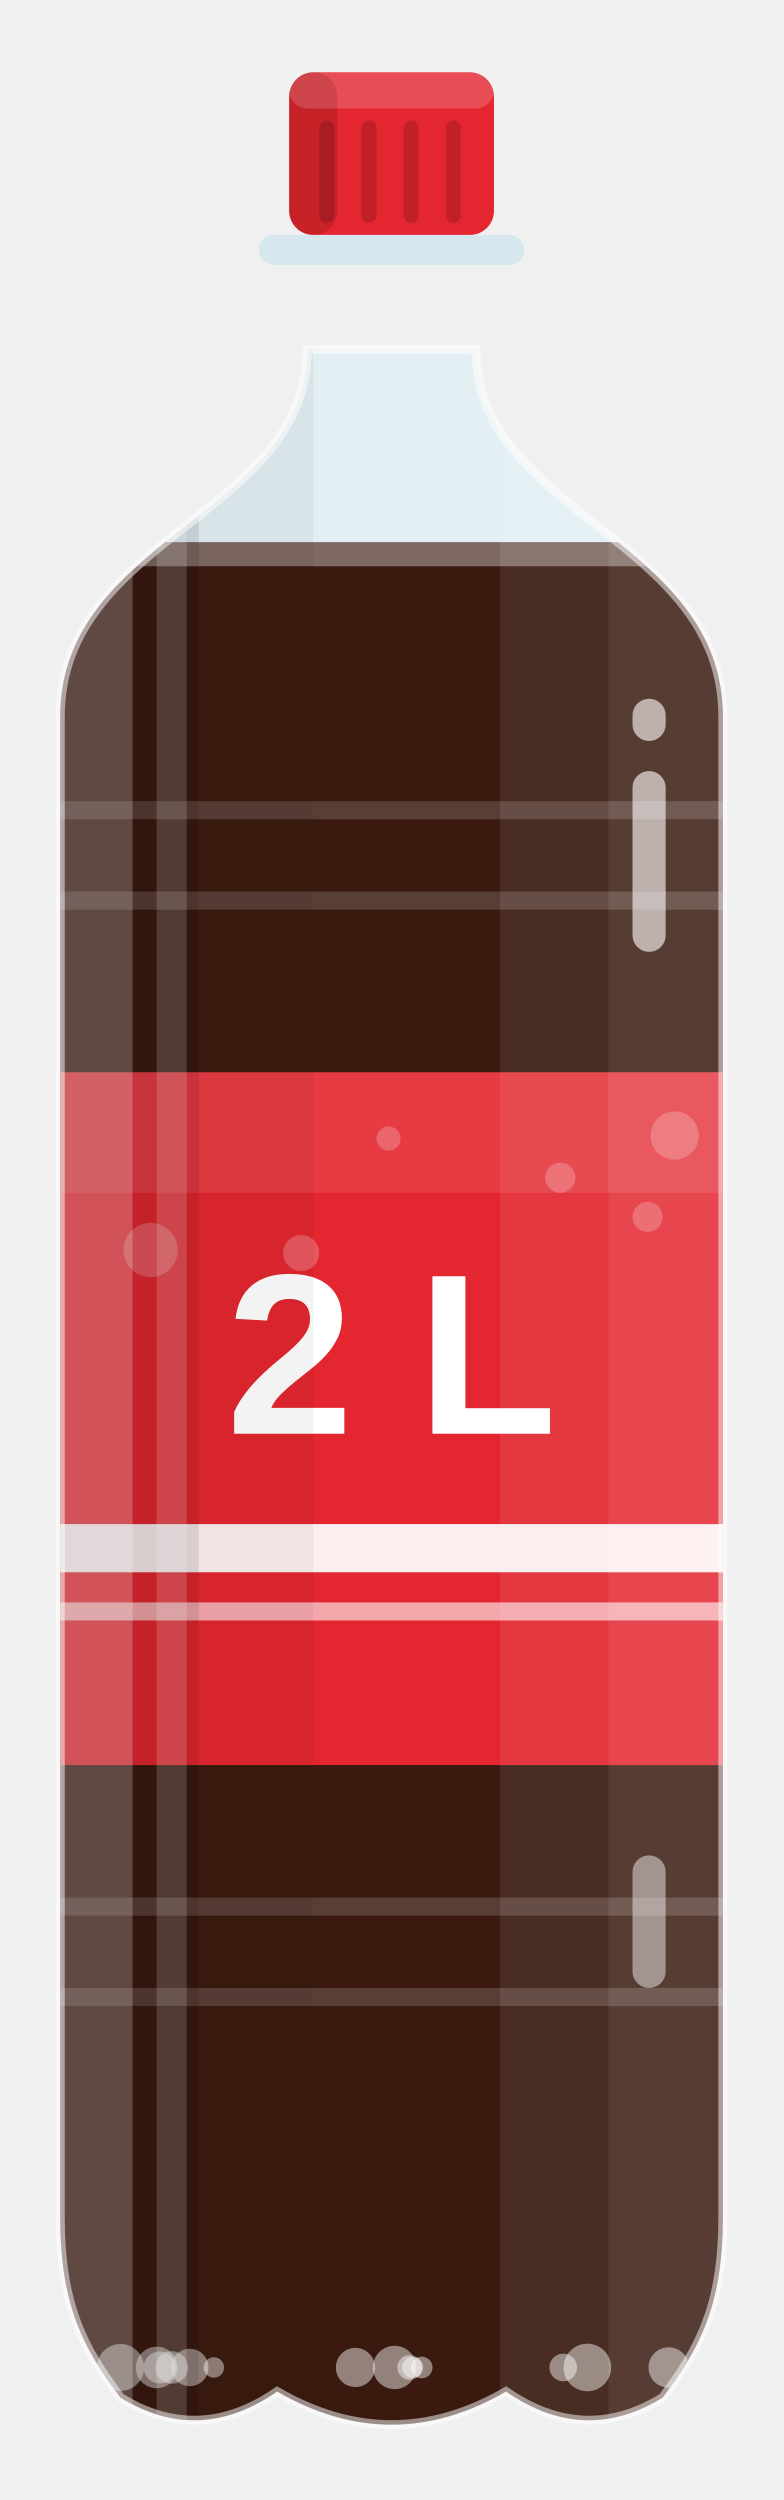
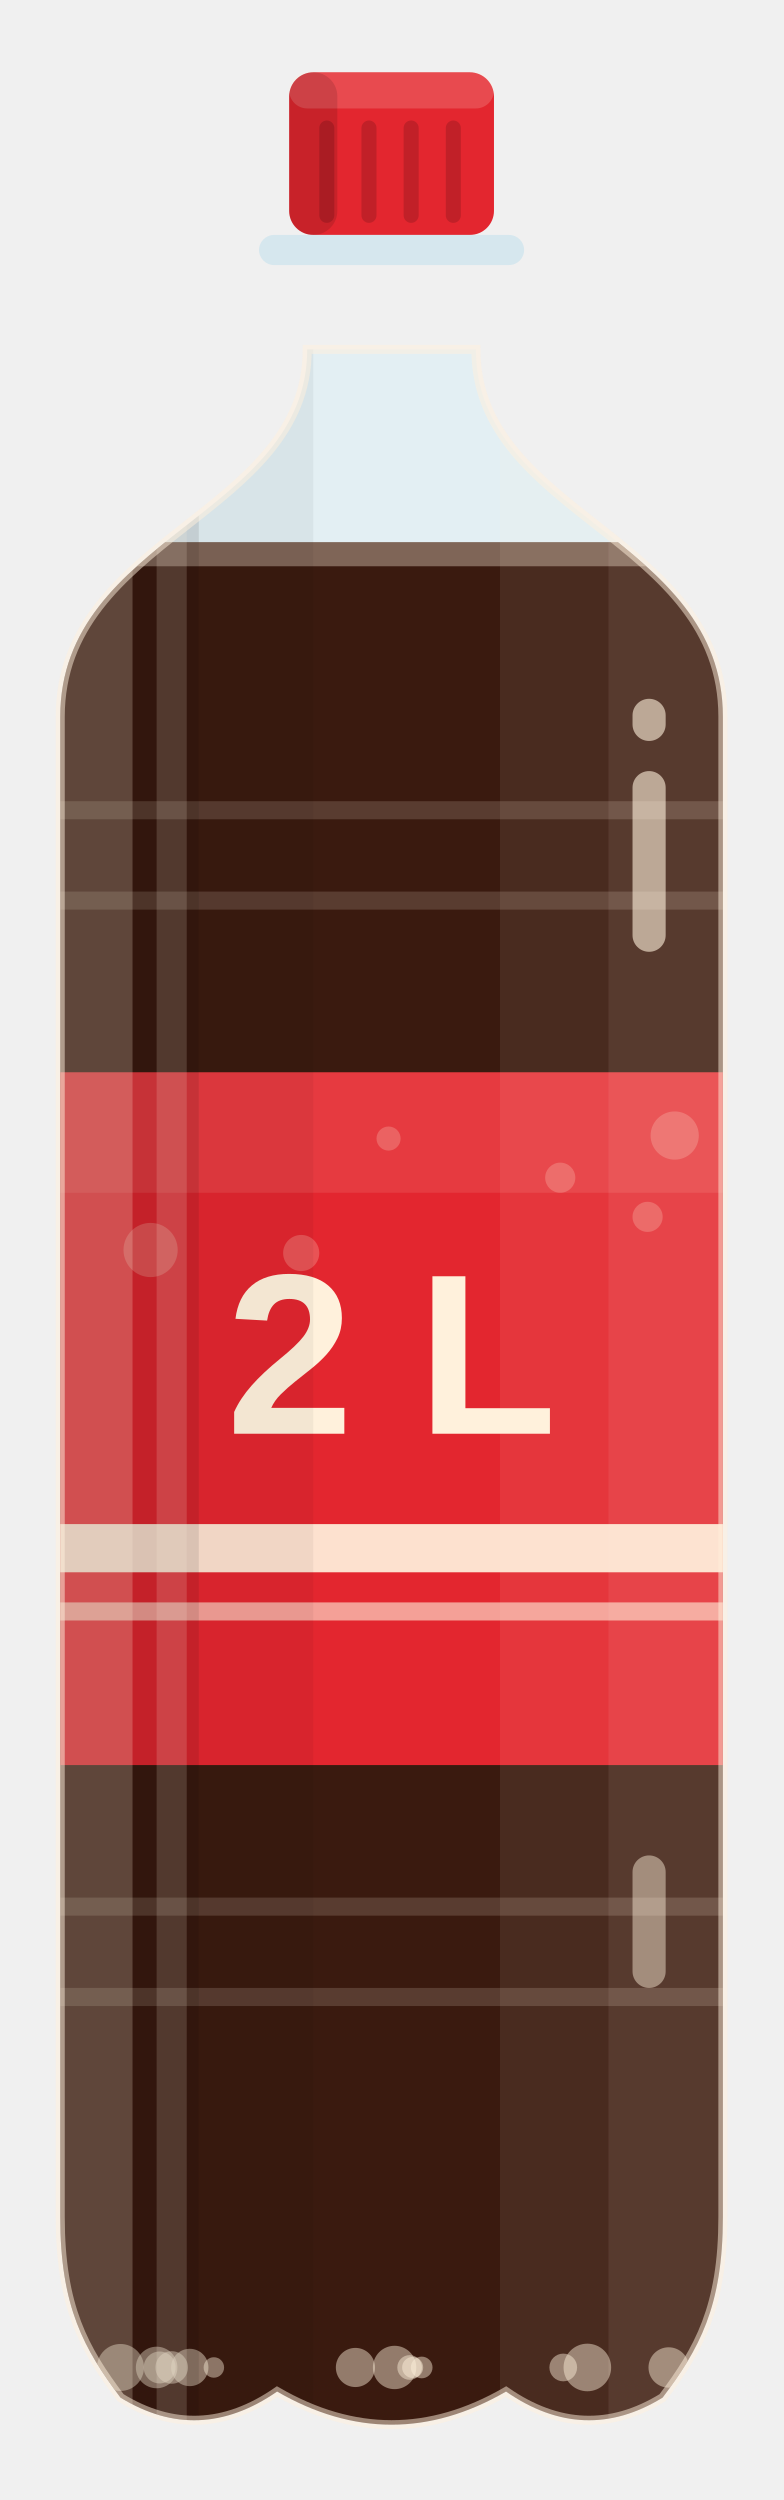
<svg xmlns="http://www.w3.org/2000/svg" width="260" height="830" viewBox="170 34 260 830" role="img" aria-label="Botella roja genérica de 2 L animada">
  <style>


@keyframes btFloat{0%,100%{transform:translateY(0) rotate(-1.5deg)}50%{transform:translateY(-16px) rotate(1.5deg)}}
@keyframes btSweep{0%,55%{transform:translateX(-140px)}100%{transform:translateX(320px)}}
@keyframes btRise{0%{transform:translateY(0);opacity:0}10%{opacity:.6}85%{opacity:.5}100%{transform:translateY(-590px);opacity:0}}
.bt-float{transform-box:fill-box;transform-origin:50% 100%;animation:btFloat 3.2s ease-in-out infinite}
.bt-sweep{animation:btSweep 3.8s ease-in-out infinite}
.bt-rise{animation-name:btRise;animation-timing-function:linear;animation-iteration-count:infinite}
</style>
  <defs>
    <clipPath id="botellarojaClip">
      <path d="M272,150 C272,205 190,212 190,272 L190,770 C190,800 198,814 210,830 Q236,846 262,828 Q300,850 338,828 Q364,846 390,830 C402,814 410,800 410,770 L410,272 C410,212 328,205 328,150 Z" />
    </clipPath>
  </defs>
  <g class="bt-float">
    <rect x="266" y="58" width="68" height="54" rx="8" fill="#E3262F" />
-     <rect x="266" y="58" width="68" height="12" rx="6" fill="#FFFFFF" opacity=".18" />
+     <rect x="266" y="58" width="68" height="12" rx="6" fill="#FFF1DC" opacity=".18" />
    <rect x="276" y="74" width="5" height="34" rx="2.5" fill="#000000" opacity=".15" />
    <rect x="290" y="74" width="5" height="34" rx="2.5" fill="#000000" opacity=".15" />
    <rect x="304" y="74" width="5" height="34" rx="2.5" fill="#000000" opacity=".15" />
    <rect x="318" y="74" width="5" height="34" rx="2.5" fill="#000000" opacity=".15" />
    <rect x="266" y="58" width="16" height="54" rx="8" fill="#000000" opacity=".12" />
    <rect x="256" y="112" width="88" height="10" rx="5" fill="#D6E7EE" />
    <g clip-path="url(#botellarojaClip)">
      <rect x="180" y="140" width="240" height="900" fill="#D9EEF5" opacity=".55" />
      <rect x="180" y="214" width="240" height="900" fill="#3A1A0F" />
-       <rect x="180" y="214" width="240" height="8" fill="#FFFFFF" opacity=".35" />
-       <circle class="bt-rise" cx="357" cy="820" r="4.6" fill="#FFFFFF" opacity=".45" style="animation-duration: 3.0s; animation-delay: -3.7s" />
-       <circle class="bt-rise" cx="227" cy="820" r="5.4" fill="#FFFFFF" opacity=".45" style="animation-duration: 3.6s; animation-delay: -2.8s" />
-       <circle class="bt-rise" cx="233" cy="820" r="6.2" fill="#FFFFFF" opacity=".45" style="animation-duration: 3.5s; animation-delay: -3.8s" />
-       <circle class="bt-rise" cx="210" cy="820" r="7.8" fill="#FFFFFF" opacity=".45" style="animation-duration: 2.8s; animation-delay: -3.7s" />
-       <circle class="bt-rise" cx="301" cy="820" r="7.2" fill="#FFFFFF" opacity=".45" style="animation-duration: 2.9s; animation-delay: -1.4s" />
-       <circle class="bt-rise" cx="222" cy="820" r="6.9" fill="#FFFFFF" opacity=".45" style="animation-duration: 3.6s; animation-delay: -0.9s" />
-       <circle class="bt-rise" cx="241" cy="820" r="3.4" fill="#FFFFFF" opacity=".45" style="animation-duration: 2.9s; animation-delay: -2.5s" />
-       <circle class="bt-rise" cx="288" cy="820" r="6.5" fill="#FFFFFF" opacity=".45" style="animation-duration: 2.7s; animation-delay: -3.8s" />
-       <circle class="bt-rise" cx="392" cy="820" r="6.7" fill="#FFFFFF" opacity=".45" style="animation-duration: 4.0s; animation-delay: -3.8s" />
-       <circle class="bt-rise" cx="223" cy="820" r="5.3" fill="#FFFFFF" opacity=".45" style="animation-duration: 2.7s; animation-delay: -3.5s" />
-       <circle class="bt-rise" cx="307" cy="820" r="3.5" fill="#FFFFFF" opacity=".45" style="animation-duration: 3.4s; animation-delay: -3.5s" />
-       <circle class="bt-rise" cx="310" cy="820" r="3.6" fill="#FFFFFF" opacity=".45" style="animation-duration: 4.4s; animation-delay: -0.3s" />
-       <circle class="bt-rise" cx="365" cy="820" r="7.9" fill="#FFFFFF" opacity=".45" style="animation-duration: 4.0s; animation-delay: -4.3s" />
-       <circle class="bt-rise" cx="306" cy="820" r="4.1" fill="#FFFFFF" opacity=".45" style="animation-duration: 3.4s; animation-delay: -3.3s" />
-       <rect x="180" y="300" width="240" height="6" fill="#FFFFFF" opacity=".16" />
-       <rect x="180" y="330" width="240" height="6" fill="#FFFFFF" opacity=".16" />
-       <rect x="180" y="664" width="240" height="6" fill="#FFFFFF" opacity=".16" />
-       <rect x="180" y="694" width="240" height="6" fill="#FFFFFF" opacity=".16" />
+       <rect x="180" y="214" width="240" height="8" fill="#FFF1DC" opacity=".35" />
+       <circle class="bt-rise" cx="357" cy="820" r="4.6" fill="#FFF1DC" opacity=".45" style="animation-duration: 3.0s; animation-delay: -3.7s" />
+       <circle class="bt-rise" cx="227" cy="820" r="5.4" fill="#FFF1DC" opacity=".45" style="animation-duration: 3.6s; animation-delay: -2.8s" />
+       <circle class="bt-rise" cx="233" cy="820" r="6.2" fill="#FFF1DC" opacity=".45" style="animation-duration: 3.5s; animation-delay: -3.8s" />
+       <circle class="bt-rise" cx="210" cy="820" r="7.8" fill="#FFF1DC" opacity=".45" style="animation-duration: 2.8s; animation-delay: -3.7s" />
+       <circle class="bt-rise" cx="301" cy="820" r="7.2" fill="#FFF1DC" opacity=".45" style="animation-duration: 2.9s; animation-delay: -1.4s" />
+       <circle class="bt-rise" cx="222" cy="820" r="6.9" fill="#FFF1DC" opacity=".45" style="animation-duration: 3.6s; animation-delay: -0.9s" />
+       <circle class="bt-rise" cx="241" cy="820" r="3.4" fill="#FFF1DC" opacity=".45" style="animation-duration: 2.9s; animation-delay: -2.5s" />
+       <circle class="bt-rise" cx="288" cy="820" r="6.5" fill="#FFF1DC" opacity=".45" style="animation-duration: 2.7s; animation-delay: -3.8s" />
+       <circle class="bt-rise" cx="392" cy="820" r="6.7" fill="#FFF1DC" opacity=".45" style="animation-duration: 4.0s; animation-delay: -3.8s" />
+       <circle class="bt-rise" cx="223" cy="820" r="5.3" fill="#FFF1DC" opacity=".45" style="animation-duration: 2.7s; animation-delay: -3.5s" />
+       <circle class="bt-rise" cx="307" cy="820" r="3.5" fill="#FFF1DC" opacity=".45" style="animation-duration: 3.4s; animation-delay: -3.5s" />
+       <circle class="bt-rise" cx="310" cy="820" r="3.6" fill="#FFF1DC" opacity=".45" style="animation-duration: 4.4s; animation-delay: -0.3s" />
+       <circle class="bt-rise" cx="365" cy="820" r="7.9" fill="#FFF1DC" opacity=".45" style="animation-duration: 4.0s; animation-delay: -4.3s" />
+       <circle class="bt-rise" cx="306" cy="820" r="4.1" fill="#FFF1DC" opacity=".45" style="animation-duration: 3.4s; animation-delay: -3.3s" />
+       <rect x="180" y="300" width="240" height="6" fill="#FFF1DC" opacity=".16" />
+       <rect x="180" y="330" width="240" height="6" fill="#FFF1DC" opacity=".16" />
+       <rect x="180" y="664" width="240" height="6" fill="#FFF1DC" opacity=".16" />
+       <rect x="180" y="694" width="240" height="6" fill="#FFF1DC" opacity=".16" />
      <rect x="180" y="390" width="240" height="230" fill="#E3262F" />
-       <rect x="180" y="390" width="240" height="40" fill="#FFFFFF" opacity=".1" />
-       <circle cx="356" cy="425" r="5" fill="#FFFFFF" opacity=".22" />
-       <circle cx="394" cy="411" r="8" fill="#FFFFFF" opacity=".22" />
-       <circle cx="299" cy="412" r="4" fill="#FFFFFF" opacity=".22" />
-       <circle cx="270" cy="450" r="6" fill="#FFFFFF" opacity=".22" />
-       <circle cx="220" cy="449" r="9" fill="#FFFFFF" opacity=".22" />
-       <circle cx="385" cy="438" r="5" fill="#FFFFFF" opacity=".22" />
-       <text x="300" y="510" text-anchor="middle" font-family="Lilita One, Arial Black, Arial, sans-serif" font-weight="900" font-size="76" fill="#FFFFFF">2 L</text>
-       <rect x="180" y="540" width="240" height="16" fill="#FFFFFF" opacity=".92" />
-       <rect x="180" y="566" width="240" height="6" fill="#FFFFFF" opacity=".6" />
+       <rect x="180" y="390" width="240" height="40" fill="#FFF1DC" opacity=".1" />
+       <circle cx="356" cy="425" r="5" fill="#FFF1DC" opacity=".22" />
+       <circle cx="394" cy="411" r="8" fill="#FFF1DC" opacity=".22" />
+       <circle cx="299" cy="412" r="4" fill="#FFF1DC" opacity=".22" />
+       <circle cx="270" cy="450" r="6" fill="#FFF1DC" opacity=".22" />
+       <circle cx="220" cy="449" r="9" fill="#FFF1DC" opacity=".22" />
+       <circle cx="385" cy="438" r="5" fill="#FFF1DC" opacity=".22" />
+       <text x="300" y="510" text-anchor="middle" font-family="Lilita One, Arial Black, Arial, sans-serif" font-weight="900" font-size="76" fill="#FFF1DC">2 L</text>
+       <rect x="180" y="540" width="240" height="16" fill="#FFF1DC" opacity=".92" />
+       <rect x="180" y="566" width="240" height="6" fill="#FFF1DC" opacity=".6" />
      <rect x="180" y="140" width="56" height="900" fill="#000000" opacity=".14" />
      <rect x="236" y="140" width="38" height="900" fill="#000000" opacity=".05" />
-       <rect x="336" y="140" width="36" height="900" fill="#FFFFFF" opacity=".08" />
-       <rect x="372" y="140" width="48" height="900" fill="#FFFFFF" opacity=".15" />
+       <rect x="336" y="140" width="36" height="900" fill="#FFF1DC" opacity=".08" />
+       <rect x="372" y="140" width="48" height="900" fill="#FFF1DC" opacity=".15" />
      <g class="bt-sweep">
-         <rect x="180" y="140" width="34" height="900" fill="#FFFFFF" opacity=".22" />
-         <rect x="222" y="140" width="10" height="900" fill="#FFFFFF" opacity=".16" />
+         <rect x="180" y="140" width="34" height="900" fill="#FFF1DC" opacity=".22" />
+         <rect x="222" y="140" width="10" height="900" fill="#FFF1DC" opacity=".16" />
      </g>
    </g>
-     <path d="M272,150 C272,205 190,212 190,272 L190,770 C190,800 198,814 210,830 Q236,846 262,828 Q300,850 338,828 Q364,846 390,830 C402,814 410,800 410,770 L410,272 C410,212 328,205 328,150 Z" fill="none" stroke="#FFFFFF" stroke-opacity=".5" stroke-width="3" />
-     <rect x="380" y="290" width="11" height="60" rx="5.5" fill="#FFFFFF" opacity=".6" />
-     <rect x="380" y="266" width="11" height="14" rx="5.5" fill="#FFFFFF" opacity=".6" />
-     <rect x="380" y="650" width="11" height="44" rx="5.5" fill="#FFFFFF" opacity=".45" />
+     <path d="M272,150 C272,205 190,212 190,272 L190,770 C190,800 198,814 210,830 Q236,846 262,828 Q300,850 338,828 Q364,846 390,830 C402,814 410,800 410,770 L410,272 C410,212 328,205 328,150 Z" fill="none" stroke="#FFF1DC" stroke-opacity=".5" stroke-width="3" />
+     <rect x="380" y="290" width="11" height="60" rx="5.5" fill="#FFF1DC" opacity=".6" />
+     <rect x="380" y="266" width="11" height="14" rx="5.5" fill="#FFF1DC" opacity=".6" />
+     <rect x="380" y="650" width="11" height="44" rx="5.5" fill="#FFF1DC" opacity=".45" />
  </g>
</svg>
